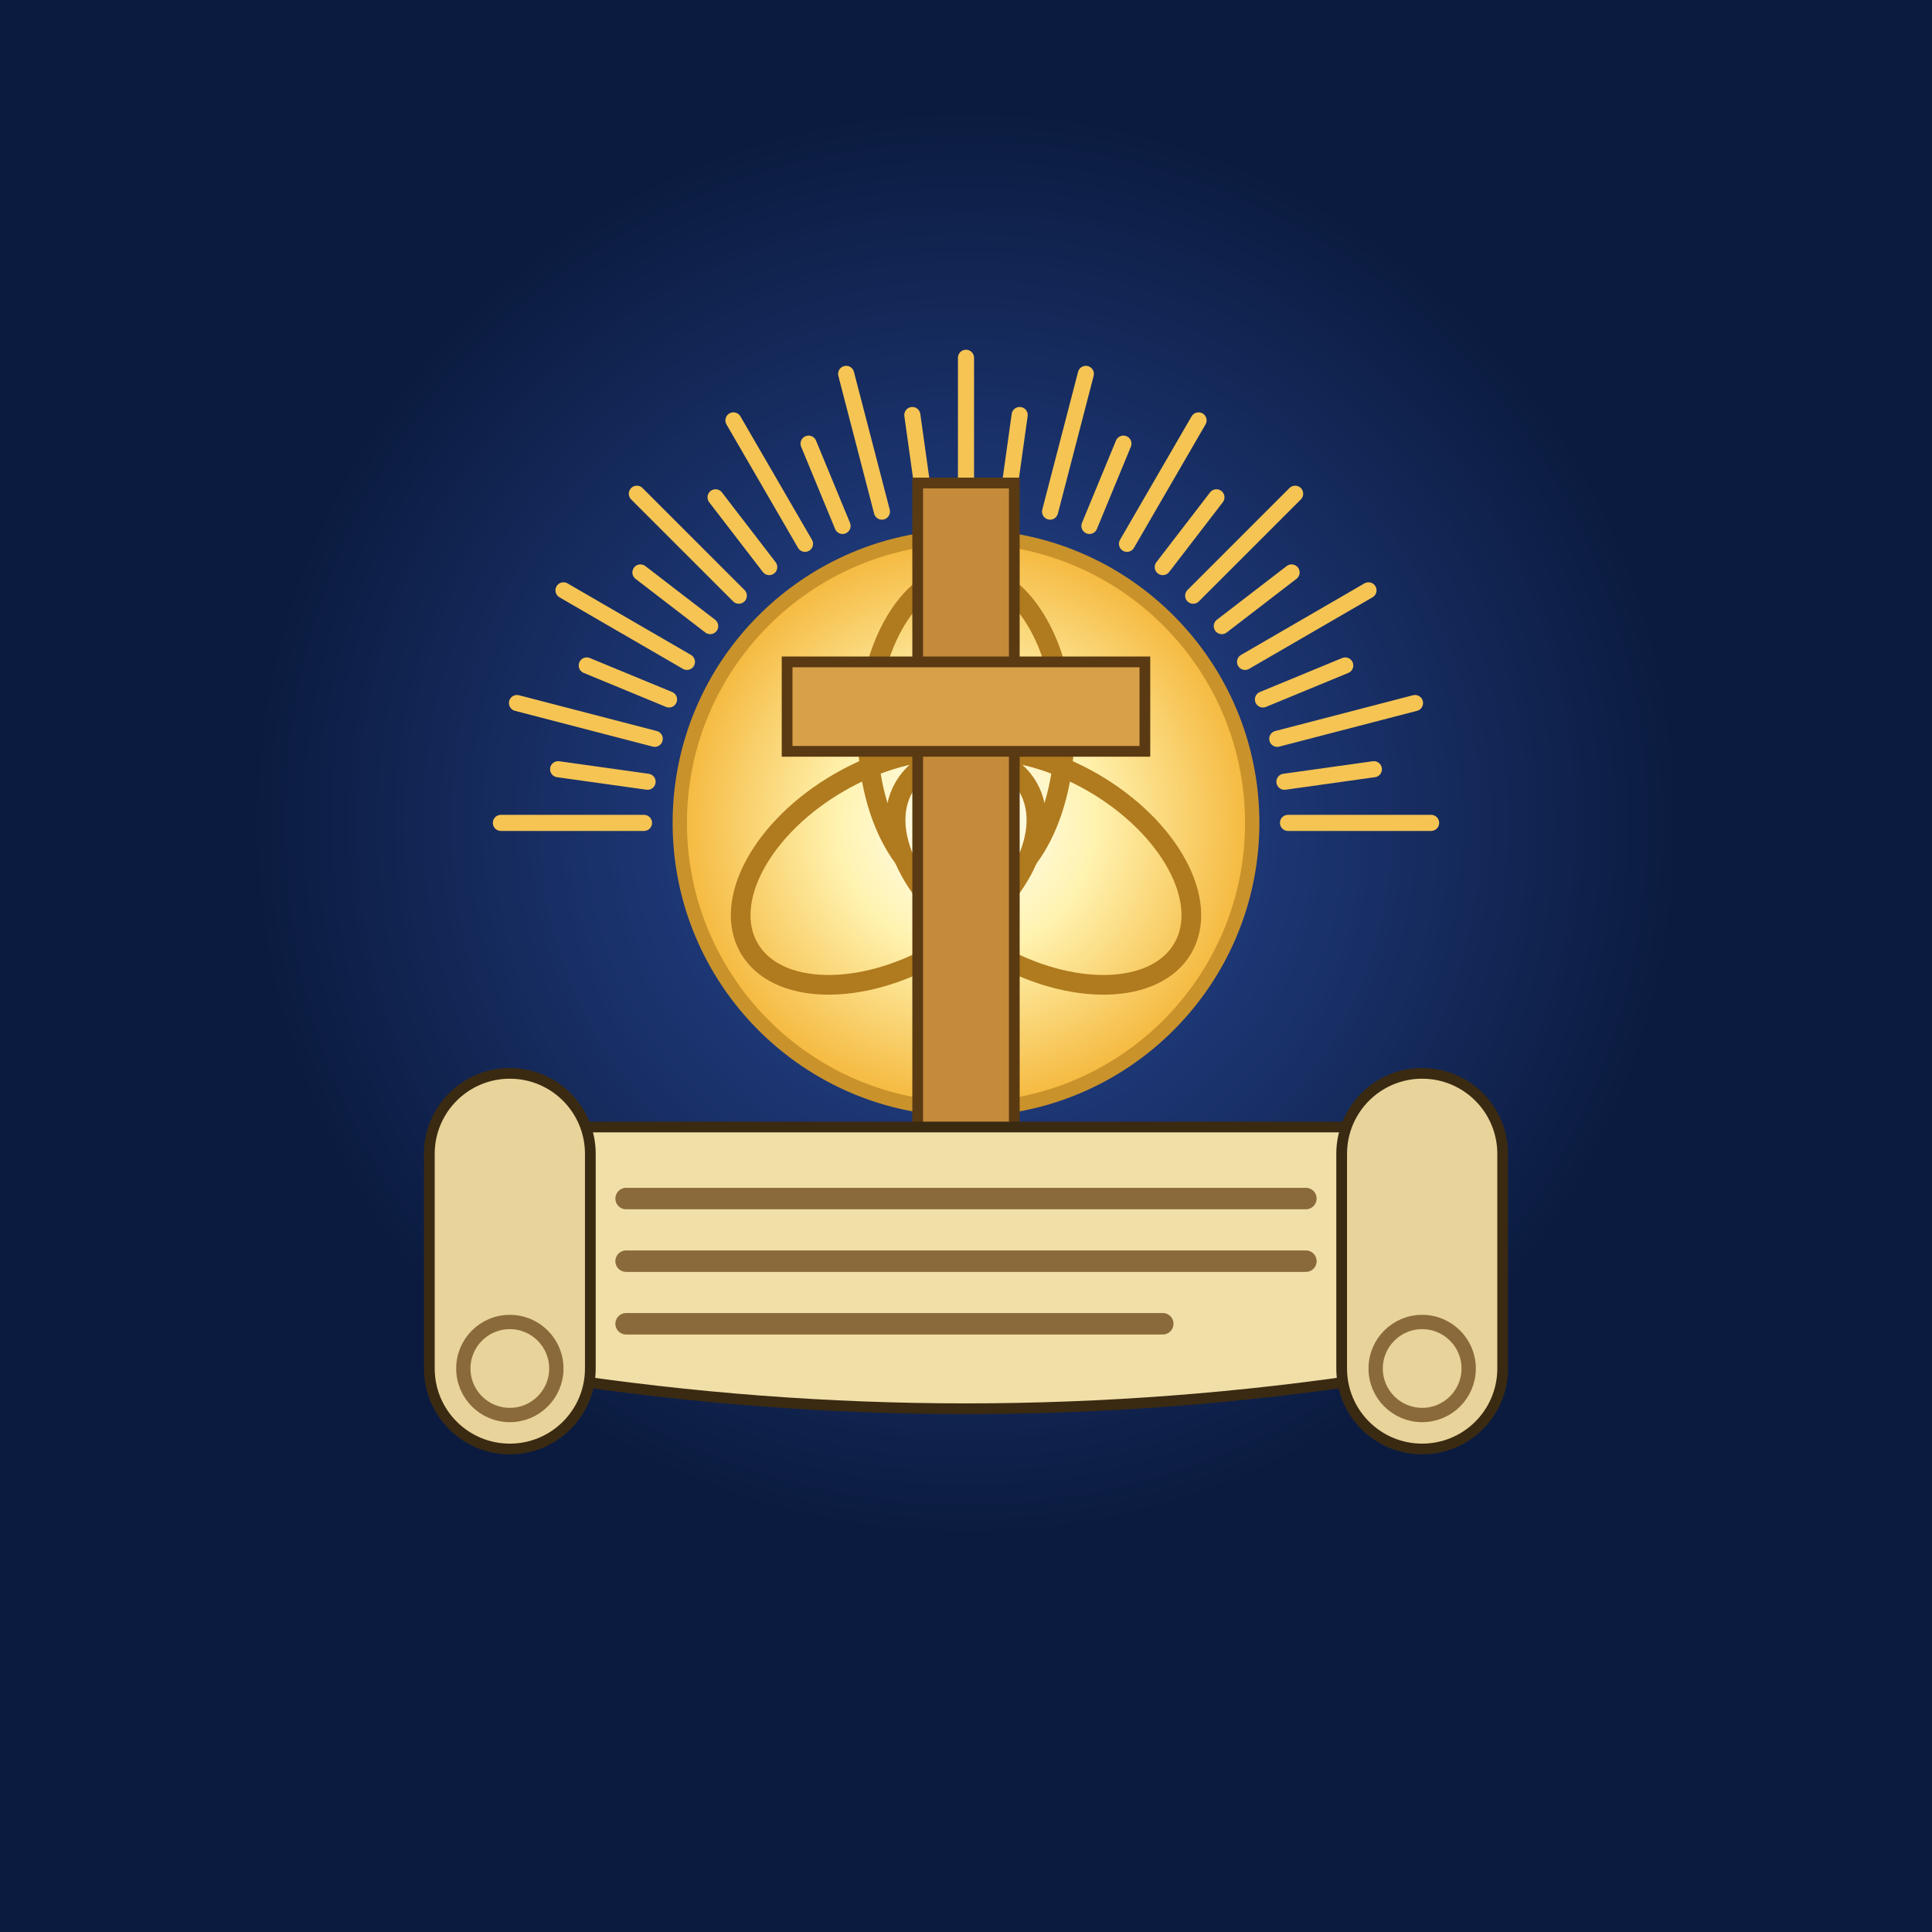
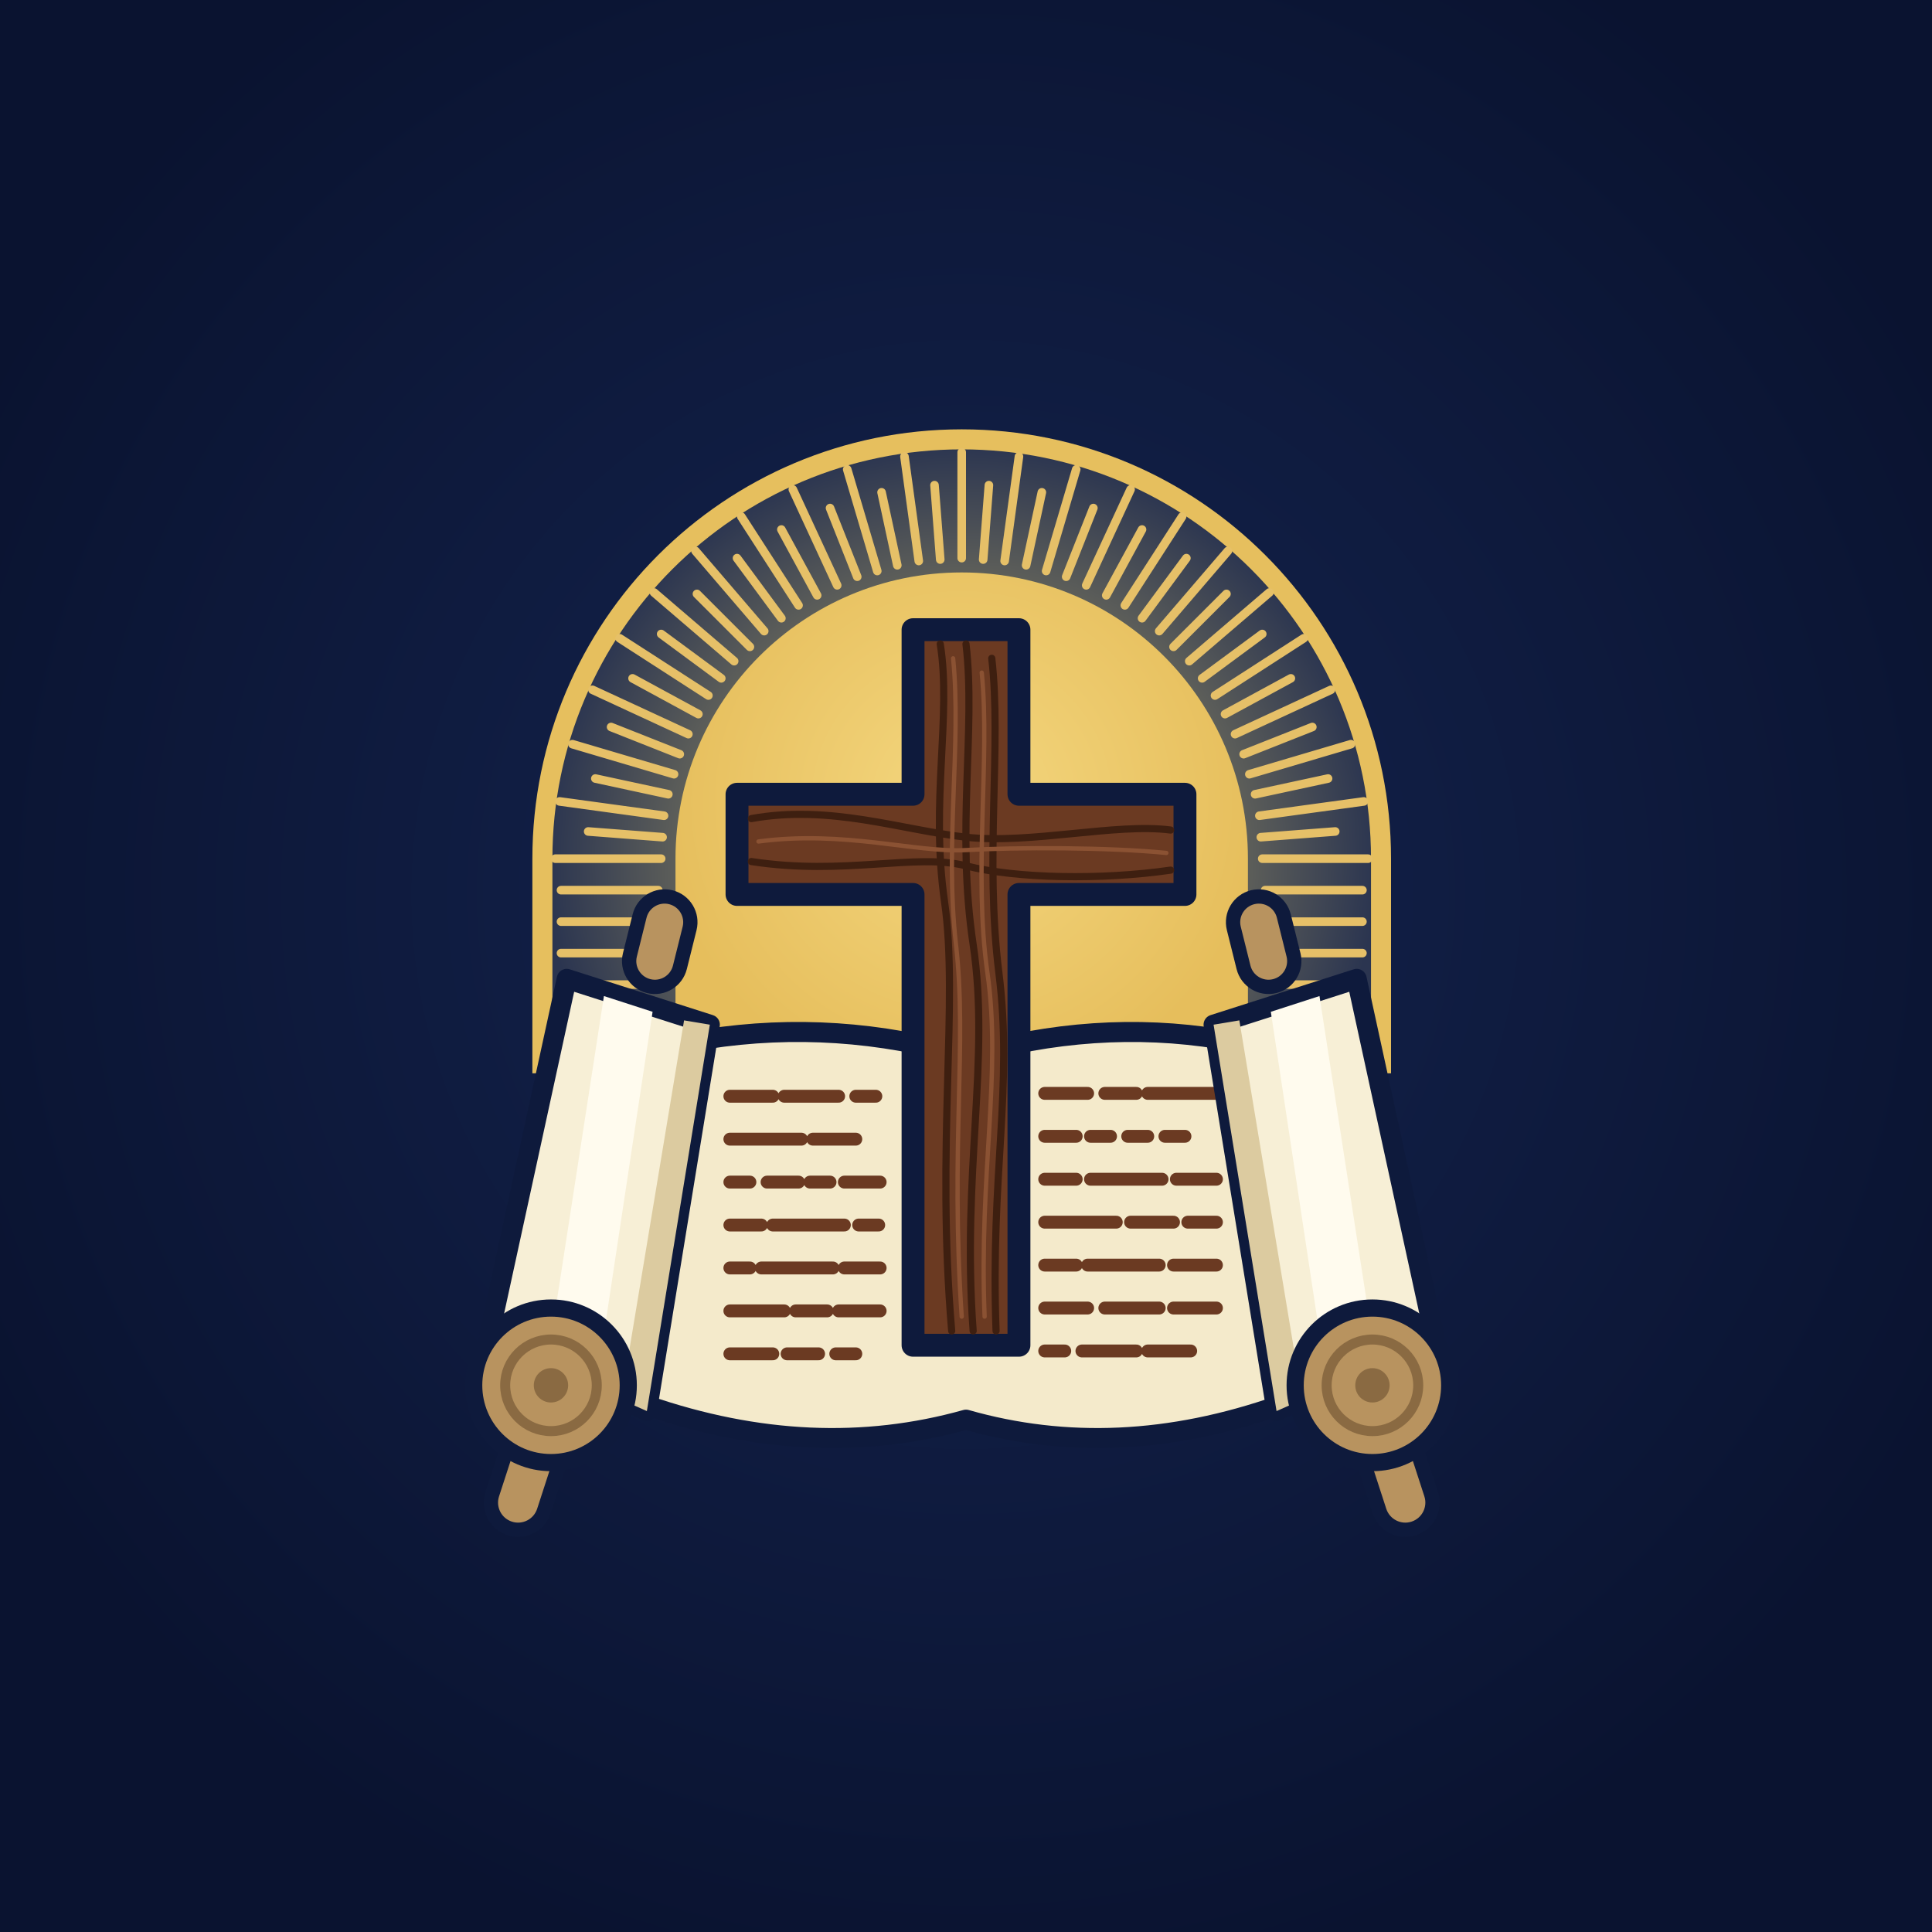
<svg xmlns="http://www.w3.org/2000/svg" width="108" height="108" viewBox="0 0 108 108">
  <defs>
-     <radialGradient id="glow" cx="54" cy="46" r="40" gradientUnits="userSpaceOnUse">
-       <stop offset="0" stop-color="#2A4A9A" />
-       <stop offset="1" stop-color="#0B1B3F" />
+     <radialGradient id="bg" cx="54" cy="50" r="62" gradientUnits="userSpaceOnUse">
+       <stop offset="0" stop-color="#14244F" />
+       <stop offset="1" stop-color="#0A1330" />
    </radialGradient>
-     <radialGradient id="sun" cx="54" cy="46" r="16" gradientUnits="userSpaceOnUse">
-       <stop offset="0" stop-color="#FFFFFF" />
-       <stop offset="0.45" stop-color="#FFF3B0" />
-       <stop offset="1" stop-color="#F5B83D" />
+     <radialGradient id="arch" cx="512" cy="440" r="290" gradientUnits="userSpaceOnUse">
+       <stop offset="0.6" stop-color="#6B6A5C" />
+       <stop offset="1" stop-color="#2B3550" />
+     </radialGradient>
+     <radialGradient id="disc" cx="512" cy="400" r="210" gradientUnits="userSpaceOnUse">
+       <stop offset="0" stop-color="#F4D77F" />
+       <stop offset="1" stop-color="#E6BE5C" />
    </radialGradient>
  </defs>
-   <rect width="108" height="108" fill="url(#glow)" />
-   <path d="M36.0,46.0L28.0,46.0M36.2,43.7L31.2,43.0M36.6,41.3L28.9,39.3M37.4,39.1L32.8,37.2M38.4,37.0L31.5,33.0M39.7,35.0L35.8,32.0M41.3,33.3L35.6,27.6M43.0,31.7L40.0,27.8M45.0,30.4L41.0,23.5M47.1,29.4L45.2,24.8M49.3,28.6L47.3,20.9M51.7,28.2L51.0,23.2M54.0,28.0L54.0,20.0M56.3,28.2L57.0,23.2M58.7,28.6L60.7,20.9M60.9,29.4L62.8,24.8M63.0,30.4L67.0,23.5M65.0,31.7L68.0,27.8M66.7,33.3L72.4,27.6M68.3,35.0L72.2,32.0M69.6,37.0L76.5,33.0M70.6,39.1L75.2,37.2M71.4,41.3L79.1,39.3M71.8,43.7L76.8,43.0M72.0,46.0L80.0,46.0" fill="none" stroke="#F5C453" stroke-width="0.9" stroke-linecap="round" />
-   <circle cx="54" cy="46" r="16" fill="url(#sun)" />
-   <circle cx="54" cy="46" r="16" fill="none" stroke="#C9922B" stroke-width="0.8" />
-   <g fill="none" stroke="#B07A1E" stroke-width="1.1">
-     <ellipse cx="54" cy="41" rx="5.5" ry="9" />
-     <ellipse cx="54" cy="41" rx="5.5" ry="9" transform="rotate(120 54 46)" />
-     <ellipse cx="54" cy="41" rx="5.5" ry="9" transform="rotate(240 54 46)" />
+   <rect width="108" height="108" fill="url(#bg)" />
+   <g transform="translate(12.8 12.8) scale(0.08)" stroke-linejoin="round" stroke-linecap="round">
+     <path d="M212,590V440A300,300 0 0 1 812,440V590Z" fill="#E6BF5E" />
+     <path d="M226,590V440A286,286 0 0 1 798,440V590Z" fill="url(#arch)" />
+     <path d="M302,440L228,440M303,425L251,421M304,410L231,400M307,395L256,384M311,381L240,360M315,367L267,348M321,353L254,322M328,339L282,314M335,326L273,286M344,314L302,283M353,302L297,254M364,292L327,255M374,281L326,225M386,272L355,230M398,263L358,201M411,256L386,210M425,249L394,182M439,243L420,195M453,239L432,168M467,235L456,184M482,232L472,159M497,231L493,179M512,230L512,156M527,231L531,179M542,232L552,159M557,235L568,184M571,239L592,168M585,243L604,195M599,249L630,182M613,256L638,210M626,263L666,201M638,272L669,230M650,281L698,225M660,292L697,255M671,302L727,254M680,314L722,283M689,326L751,286M696,339L742,314M703,353L770,322M709,367L757,348M713,381L784,360M717,395L768,384M720,410L793,400M721,425L773,421M722,440L796,440M232,462H300M724,462H792M232,484H300M724,484H792M232,506H300M724,506H792M232,528H300M724,528H792M232,550H300M724,550H792" fill="none" stroke="#E6C068" stroke-width="6" />
+     <path d="M312,440A200,200 0 0 1 712,440V590H312Z" fill="url(#disc)" />
+     <path d="M334,566Q425,552 515,578Q605,552 692,566L734,822Q620,862 515,832Q408,862 292,822Z" fill="#F4EACB" stroke="#0E1A3C" stroke-width="14" />
+     <path d="M350,606H380M388,606H426M438,606H452M350,636H400M408,636H438M350,666H364M376,666H398M406,666H420M430,666H455M350,696H372M380,696H430M440,696H454M350,726H364M372,726H422M430,726H455M350,756H388M396,756H418M426,756H455M350,786H380M390,786H412M424,786H438M570,604H600M612,604H634M642,604H690M570,634H592M602,634H616M628,634H642M654,634H668M570,664H592M602,664H652M662,664H690M570,694H620M630,694H660M670,694H690M570,724H592M600,724H650M660,724H690M570,754H600M612,754H650M660,754H690M570,784H584M596,784H634M642,784H672" fill="none" stroke="#6B3A22" stroke-width="9" />
+     <g id="roll">
+       <path d="M283,484a18,18 0 0 1 36,0V512a18,18 0 0 1 -36,0Z" transform="rotate(14 301 498)" fill="#B8935F" stroke="#0E1A3C" stroke-width="10" />
+       <path d="M196,833a19,19 0 0 1 38,0V892a19,19 0 0 1 -38,0Z" transform="rotate(18 215 850)" fill="#B8935F" stroke="#0E1A3C" stroke-width="10" />
+       <path d="M236,524L336,556L292,826L182,772Z" fill="#F7EFD6" stroke="#0E1A3C" stroke-width="14" />
+       <path d="M318,553L336,556L292,826L274,818Z" fill="#DCCBA0" />
+       <path d="M262,536L296,547L262,772L228,756Z" fill="#FFFBEE" />
+       <circle cx="225" cy="808" r="54" fill="#B8935F" stroke="#0E1A3C" stroke-width="12" />
+       <circle cx="225" cy="808" r="32" fill="none" stroke="#8A6A42" stroke-width="7" />
+       <circle cx="225" cy="808" r="12" fill="#8A6A42" />
+     </g>
+     <use href="#roll" transform="translate(1024 0) scale(-1 1)" />
+     <path d="M478,280H552V395H668V465H552V780H478V465H355V395H478Z" fill="#6B3A22" stroke="#0E1A3C" stroke-width="16" />
+     <g fill="none" stroke-width="5">
+       <path d="M497,290C505,340 490,400 500,470S494,640 505,770M515,290C522,350 508,420 520,500S512,660 520,770M533,300C540,360 528,440 538,520S532,660 536,770M365,412C420,402 470,420 515,425S620,415 658,420M365,442C430,452 480,436 515,445S610,455 658,448" stroke="#3E1F10" />
+       <path d="M506,300C512,360 500,430 508,500S504,640 512,760M526,310C532,370 520,450 530,520S524,660 528,760M370,428C430,420 480,436 515,434S615,432 655,436" stroke="#8B5233" stroke-width="3" />
+     </g>
  </g>
-   <rect x="51.3" y="27" width="5.4" height="38" fill="#C58B3A" stroke="#5A3A12" stroke-width="0.6" />
-   <rect x="44" y="37" width="20" height="5" fill="#D9A04A" stroke="#5A3A12" stroke-width="0.6" />
-   <path d="M31,63H77V77Q54,80.5 31,77Z" fill="#F1DFA8" stroke="#3A2A12" stroke-width="0.6" stroke-linejoin="round" />
-   <path d="M35,67H73M35,70.5H73M35,74H65" fill="none" stroke="#8A6A3A" stroke-width="1.2" stroke-linecap="round" />
-   <rect x="24" y="60" width="9" height="21" rx="4.5" fill="#E8D39A" stroke="#3A2A12" stroke-width="0.6" />
-   <rect x="75" y="60" width="9" height="21" rx="4.5" fill="#E8D39A" stroke="#3A2A12" stroke-width="0.6" />
-   <circle cx="28.5" cy="76.5" r="2.6" fill="none" stroke="#8A6A3A" stroke-width="0.8" />
-   <circle cx="79.5" cy="76.5" r="2.6" fill="none" stroke="#8A6A3A" stroke-width="0.8" />
</svg>
